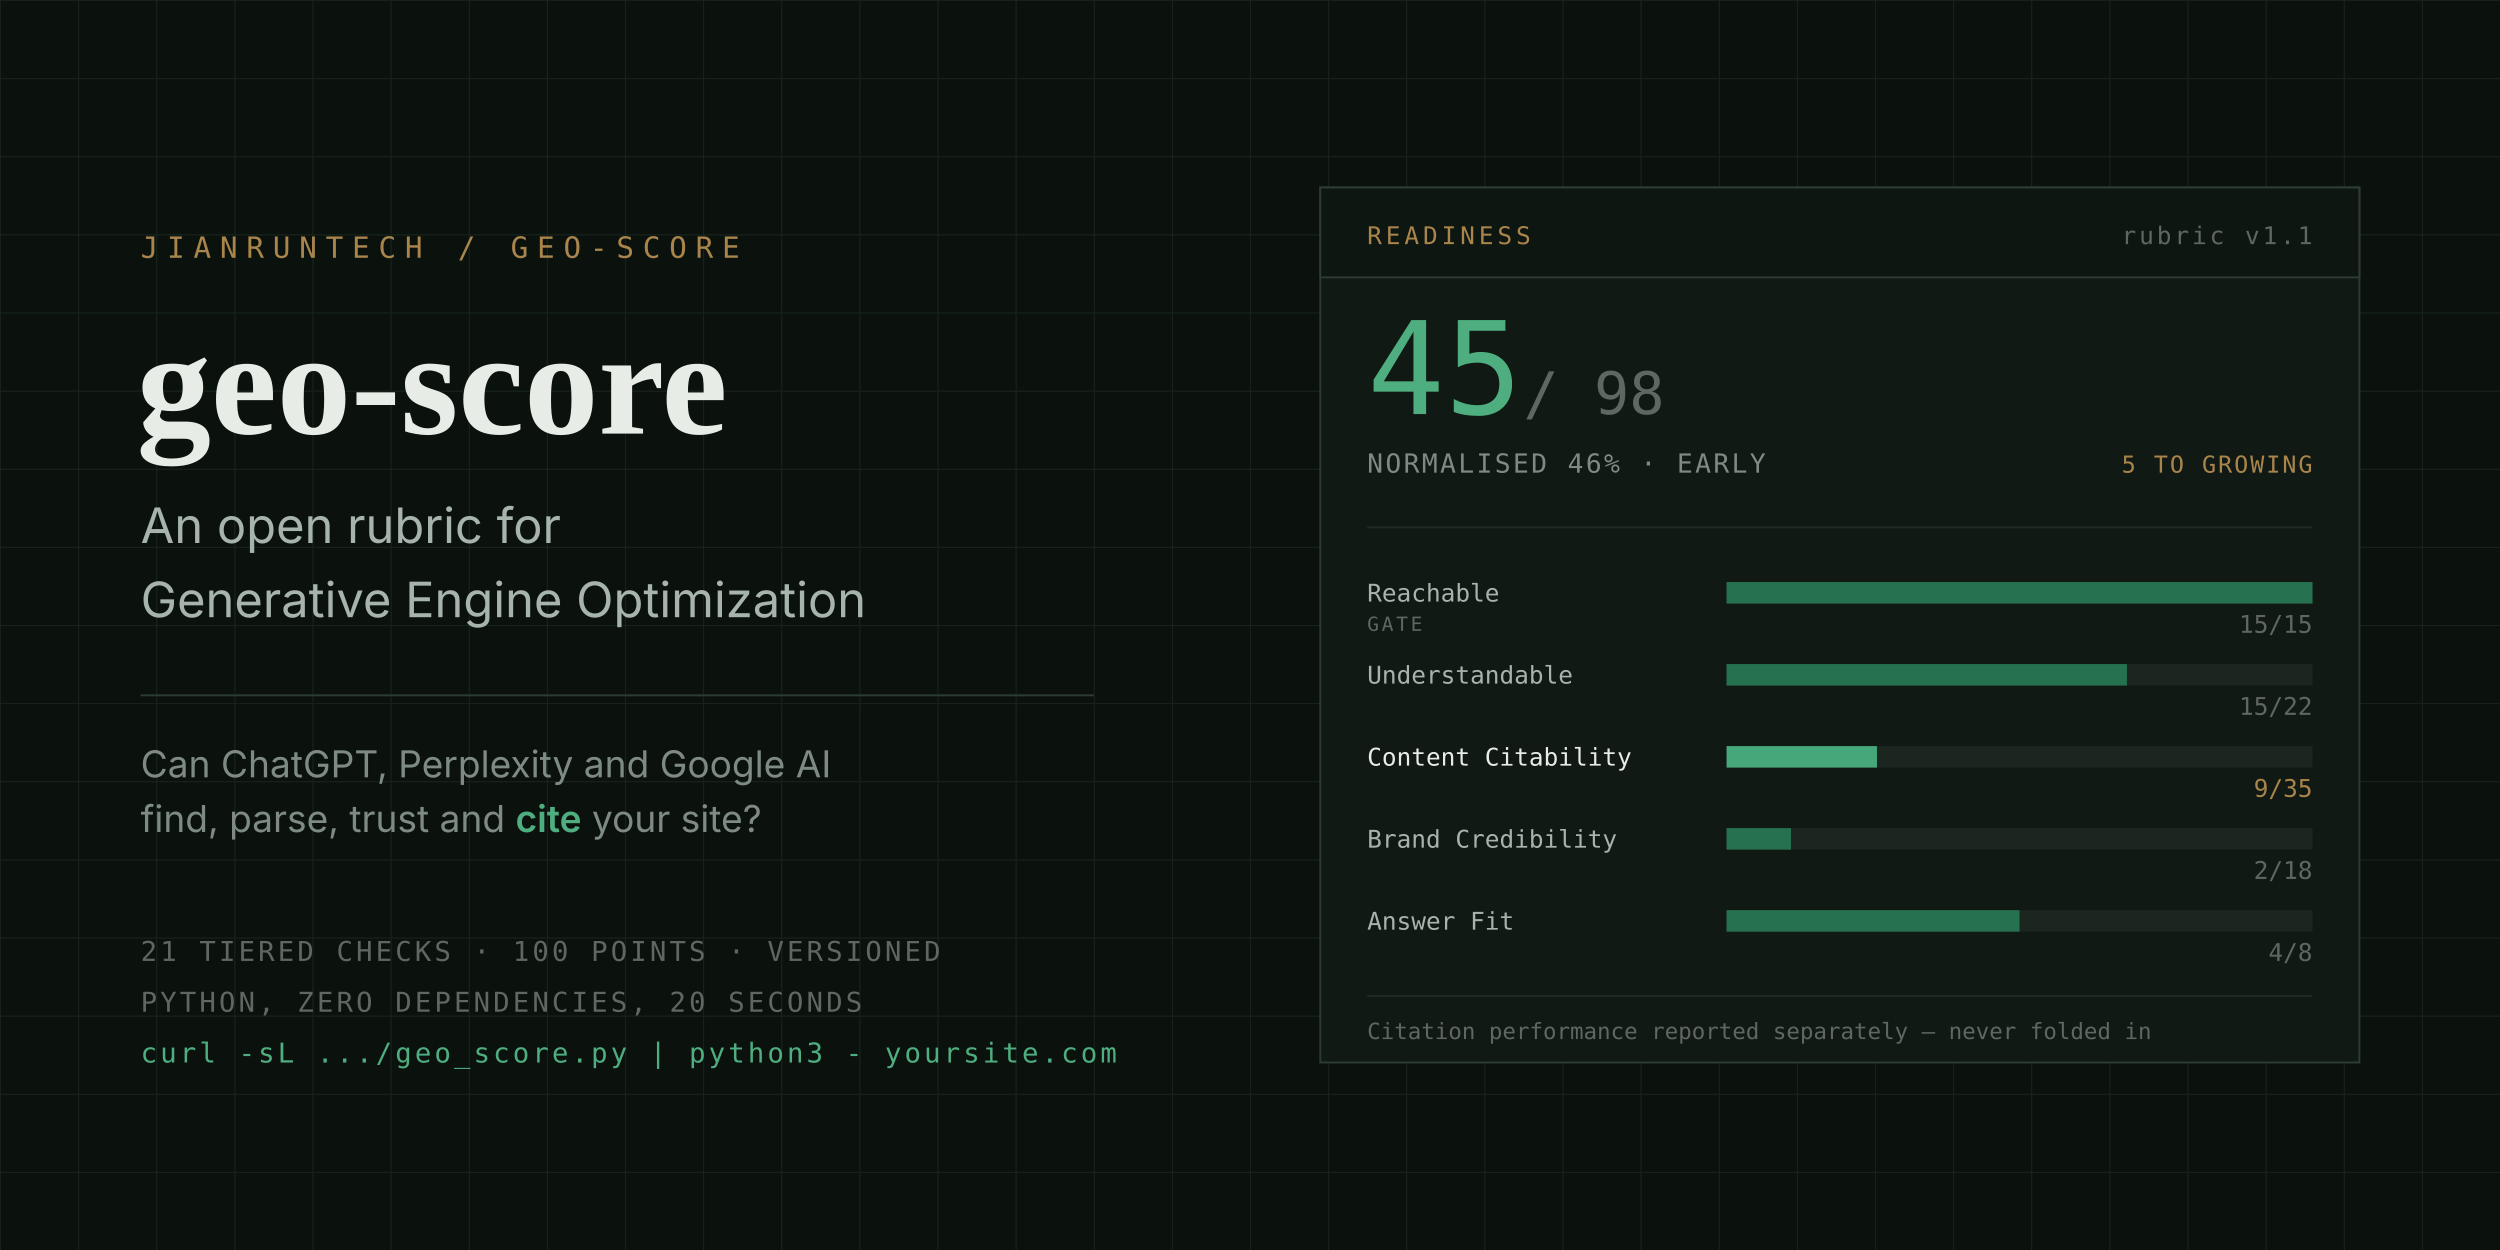
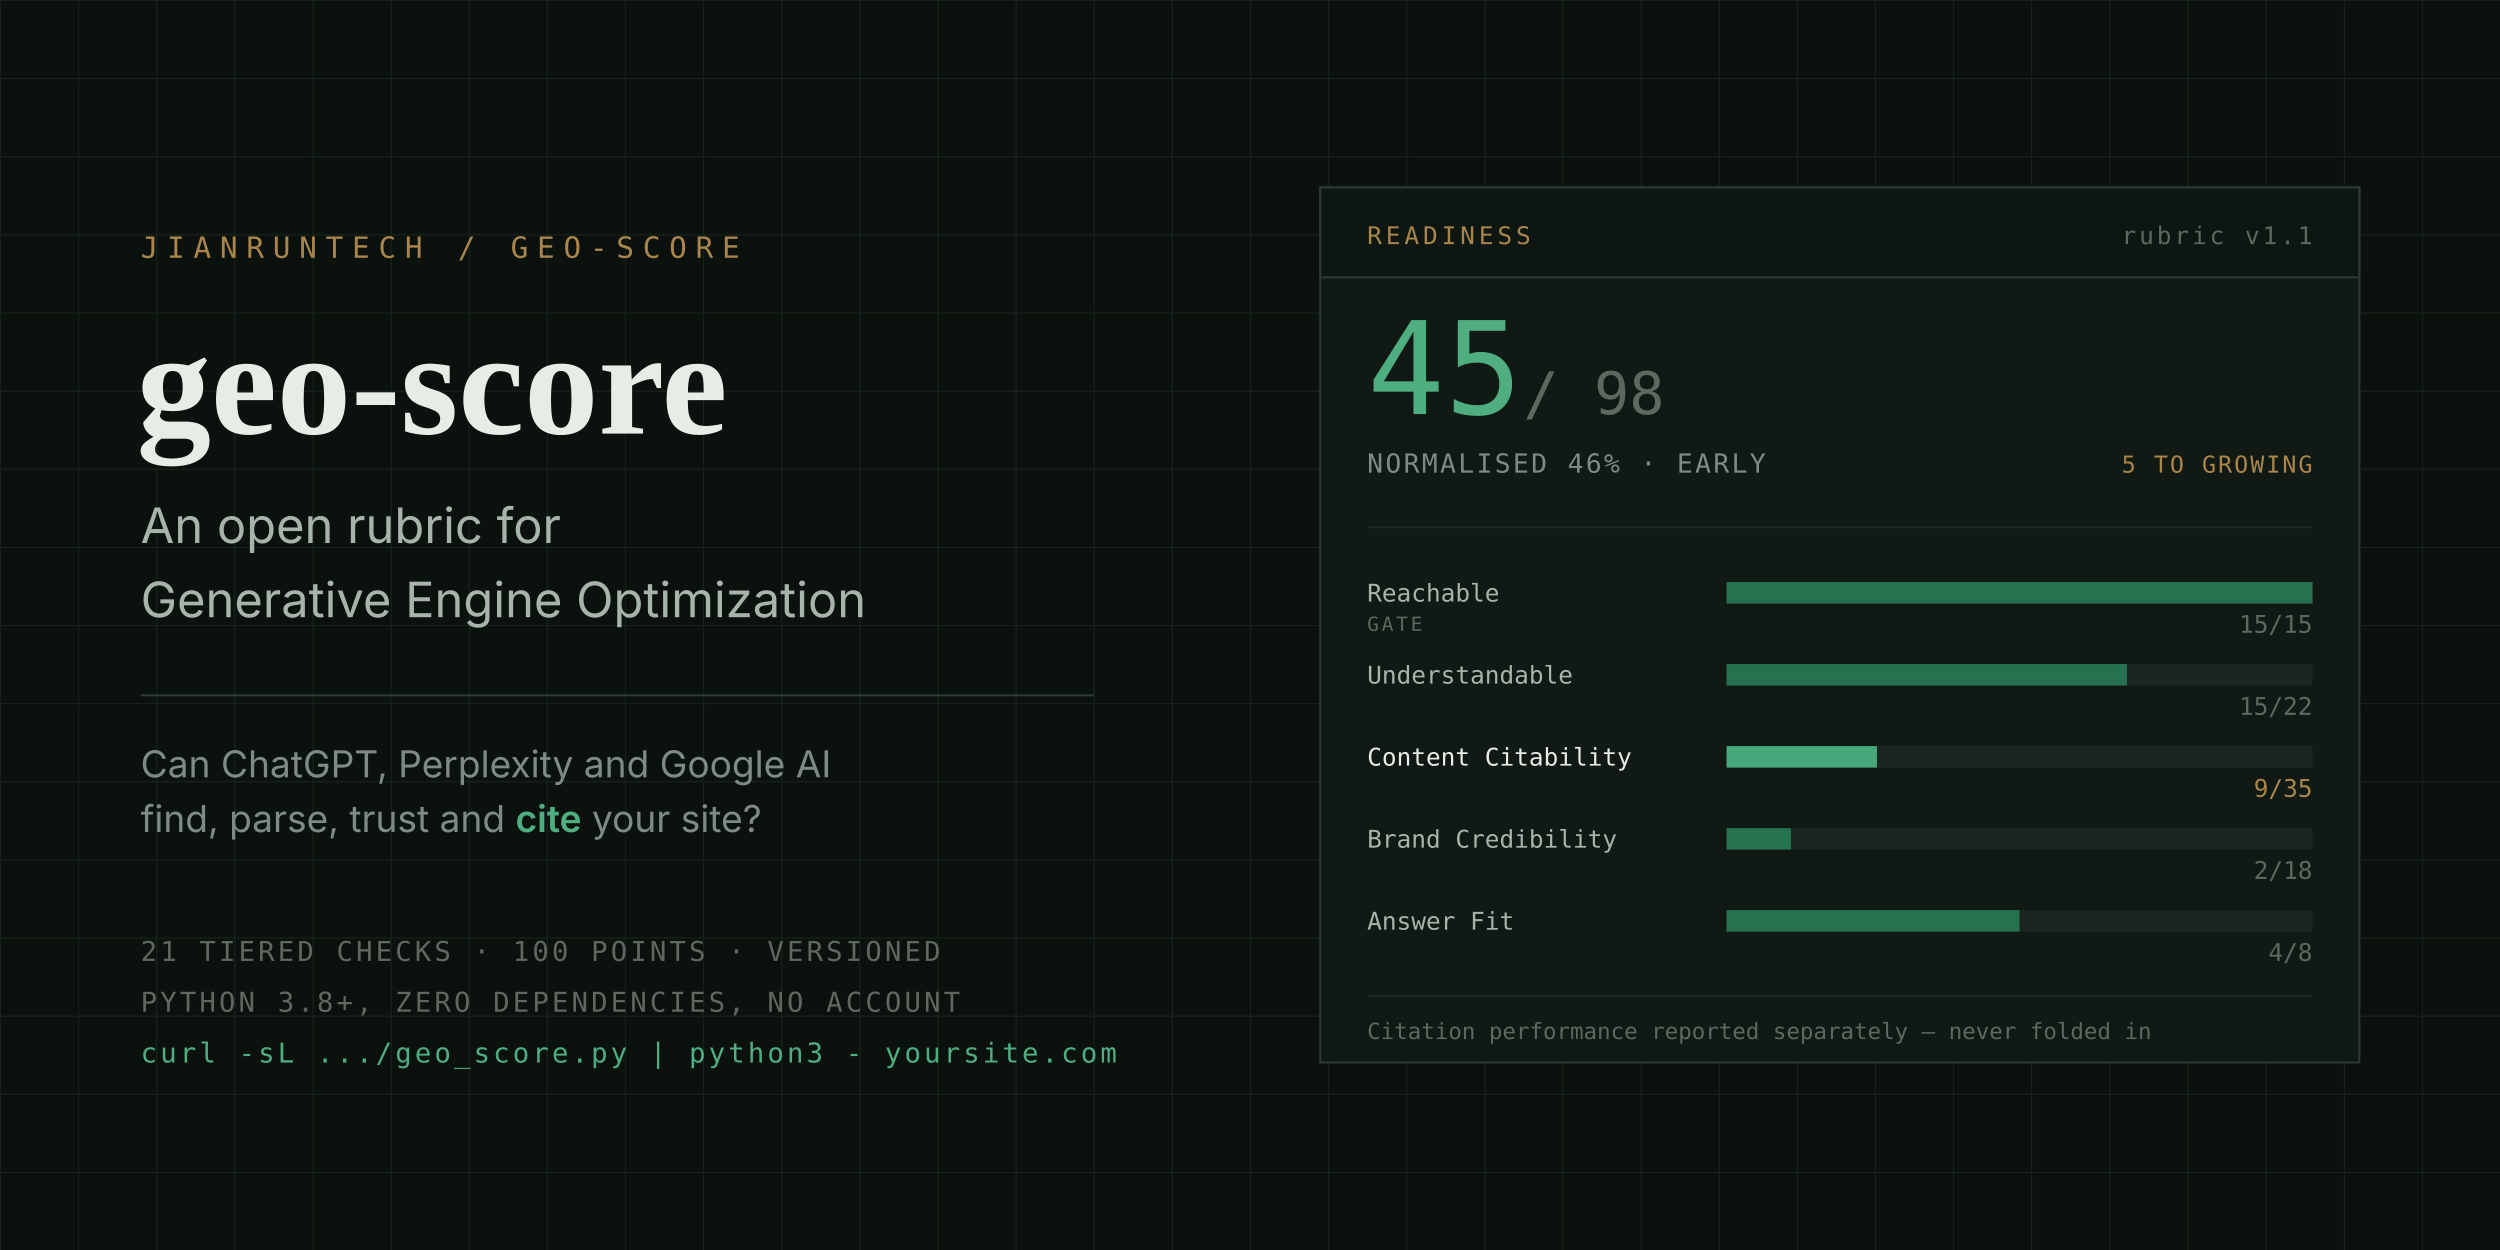
<svg xmlns="http://www.w3.org/2000/svg" viewBox="0 0 1280 640" width="1280" height="640" role="img" aria-labelledby="t">
  <defs>
    <pattern id="grid" width="40" height="40" patternUnits="userSpaceOnUse">
      <path d="M40 0H0v40" fill="none" stroke="#16241C" stroke-width="1" />
    </pattern>
    <clipPath id="cl">
      <rect x="0" y="0" width="1280" height="640" />
    </clipPath>
  </defs>
  <g clip-path="url(#cl)">
    <rect width="1280" height="640" fill="#0B120E" />
    <rect width="1280" height="640" fill="url(#grid)" />
    <text x="72" y="132" font-family="ui-monospace,SFMono-Regular,Menlo,monospace" font-size="15" letter-spacing="4.5" fill="#A9854C">JIANRUNTECH / GEO-SCORE</text>
    <text x="70" y="222" font-family="Georgia,'Times New Roman',serif" font-size="76" font-weight="700" fill="#E7ECE7">geo-score</text>
    <text x="72" y="278" font-family="system-ui,-apple-system,'Segoe UI',sans-serif" font-size="25" fill="#A7B4AC">An open rubric for</text>
    <text x="72" y="316" font-family="system-ui,-apple-system,'Segoe UI',sans-serif" font-size="25" fill="#A7B4AC">Generative Engine Optimization</text>
    <line x1="72" y1="356" x2="560" y2="356" stroke="#2C3B33" stroke-width="1" />
    <text x="72" y="398" font-family="system-ui,-apple-system,sans-serif" font-size="19" fill="#7E8B84">Can ChatGPT, Perplexity and Google AI</text>
    <text x="72" y="426" font-family="system-ui,-apple-system,sans-serif" font-size="19" fill="#7E8B84">find, parse, trust and <tspan fill="#4FAE80" font-weight="600">cite</tspan> your site?</text>
    <g font-family="ui-monospace,SFMono-Regular,Menlo,monospace" font-size="14" letter-spacing="1.6" fill="#5F6761">
      <text x="72" y="492">21 TIERED CHECKS · 100 POINTS · VERSIONED</text>
-       <text x="72" y="518">PYTHON, ZERO DEPENDENCIES, 20 SECONDS</text>
+       <text x="72" y="518">PYTHON 3.8+, ZERO DEPENDENCIES, NO ACCOUNT</text>
      <text x="72" y="544" fill="#4FAE80">curl -sL .../geo_score.py | python3 - yoursite.com</text>
    </g>
    <rect x="676" y="96" width="532" height="448" fill="#101913" stroke="#2C3B33" stroke-width="1" />
    <rect x="676" y="96" width="532" height="46" fill="#0E1611" stroke="#2C3B33" stroke-width="1" />
    <text x="700" y="125" font-family="ui-monospace,Menlo,monospace" font-size="12.5" letter-spacing="2" fill="#A9854C">READINESS</text>
    <text x="1184" y="125" text-anchor="end" font-family="ui-monospace,Menlo,monospace" font-size="12.5" letter-spacing="1.5" fill="#5F6761">rubric v1.1</text>
    <text x="700" y="212" font-family="ui-monospace,Menlo,monospace" font-size="66" font-weight="500" fill="#4FAE80">45</text>
    <text x="780" y="212" font-family="ui-monospace,Menlo,monospace" font-size="30" fill="#5F6761">/ 98</text>
    <text x="700" y="242" font-family="ui-monospace,Menlo,monospace" font-size="13.5" letter-spacing="1.2" fill="#7E8B84">NORMALISED 46%  ·  EARLY</text>
    <text x="1184" y="242" text-anchor="end" font-family="ui-monospace,Menlo,monospace" font-size="12" letter-spacing="1" fill="#A9854C">5 TO GROWING</text>
    <line x1="700" y1="270" x2="1184" y2="270" stroke="#1E2A24" stroke-width="1" />
    <g font-family="ui-monospace,Menlo,monospace" font-size="12.5">
      <text x="700" y="308" fill="#A7B4AC">Reachable</text>
      <text x="700" y="323" font-size="10" letter-spacing="1.4" fill="#5F6761">GATE</text>
      <rect x="884" y="298" width="300" height="11" fill="#1B2620" />
      <rect x="884" y="298" width="300" height="11" fill="#26714F" />
      <text x="1184" y="308" text-anchor="end" fill="#5F6761" dy="16">15/15</text>
      <text x="700" y="350" fill="#A7B4AC">Understandable</text>
      <rect x="884" y="340" width="300" height="11" fill="#1B2620" />
      <rect x="884" y="340" width="205" height="11" fill="#26714F" />
      <text x="1184" y="350" text-anchor="end" fill="#5F6761" dy="16">15/22</text>
      <text x="700" y="392" fill="#E7ECE7">Content Citability</text>
      <rect x="884" y="382" width="300" height="11" fill="#1B2620" />
      <rect x="884" y="382" width="77" height="11" fill="#46A87A" />
      <text x="1184" y="392" text-anchor="end" fill="#A9854C" dy="16">9/35</text>
      <text x="700" y="434" fill="#A7B4AC">Brand Credibility</text>
      <rect x="884" y="424" width="300" height="11" fill="#1B2620" />
      <rect x="884" y="424" width="33" height="11" fill="#26714F" />
      <text x="1184" y="434" text-anchor="end" fill="#5F6761" dy="16">2/18</text>
      <text x="700" y="476" fill="#A7B4AC">Answer Fit</text>
      <rect x="884" y="466" width="300" height="11" fill="#1B2620" />
      <rect x="884" y="466" width="150" height="11" fill="#26714F" />
      <text x="1184" y="476" text-anchor="end" fill="#5F6761" dy="16">4/8</text>
    </g>
    <line x1="700" y1="510" x2="1184" y2="510" stroke="#1E2A24" stroke-width="1" />
    <text x="700" y="532" font-family="ui-monospace,Menlo,monospace" font-size="11.5" fill="#5F6761">Citation performance reported separately — never folded in</text>
  </g>
</svg>
